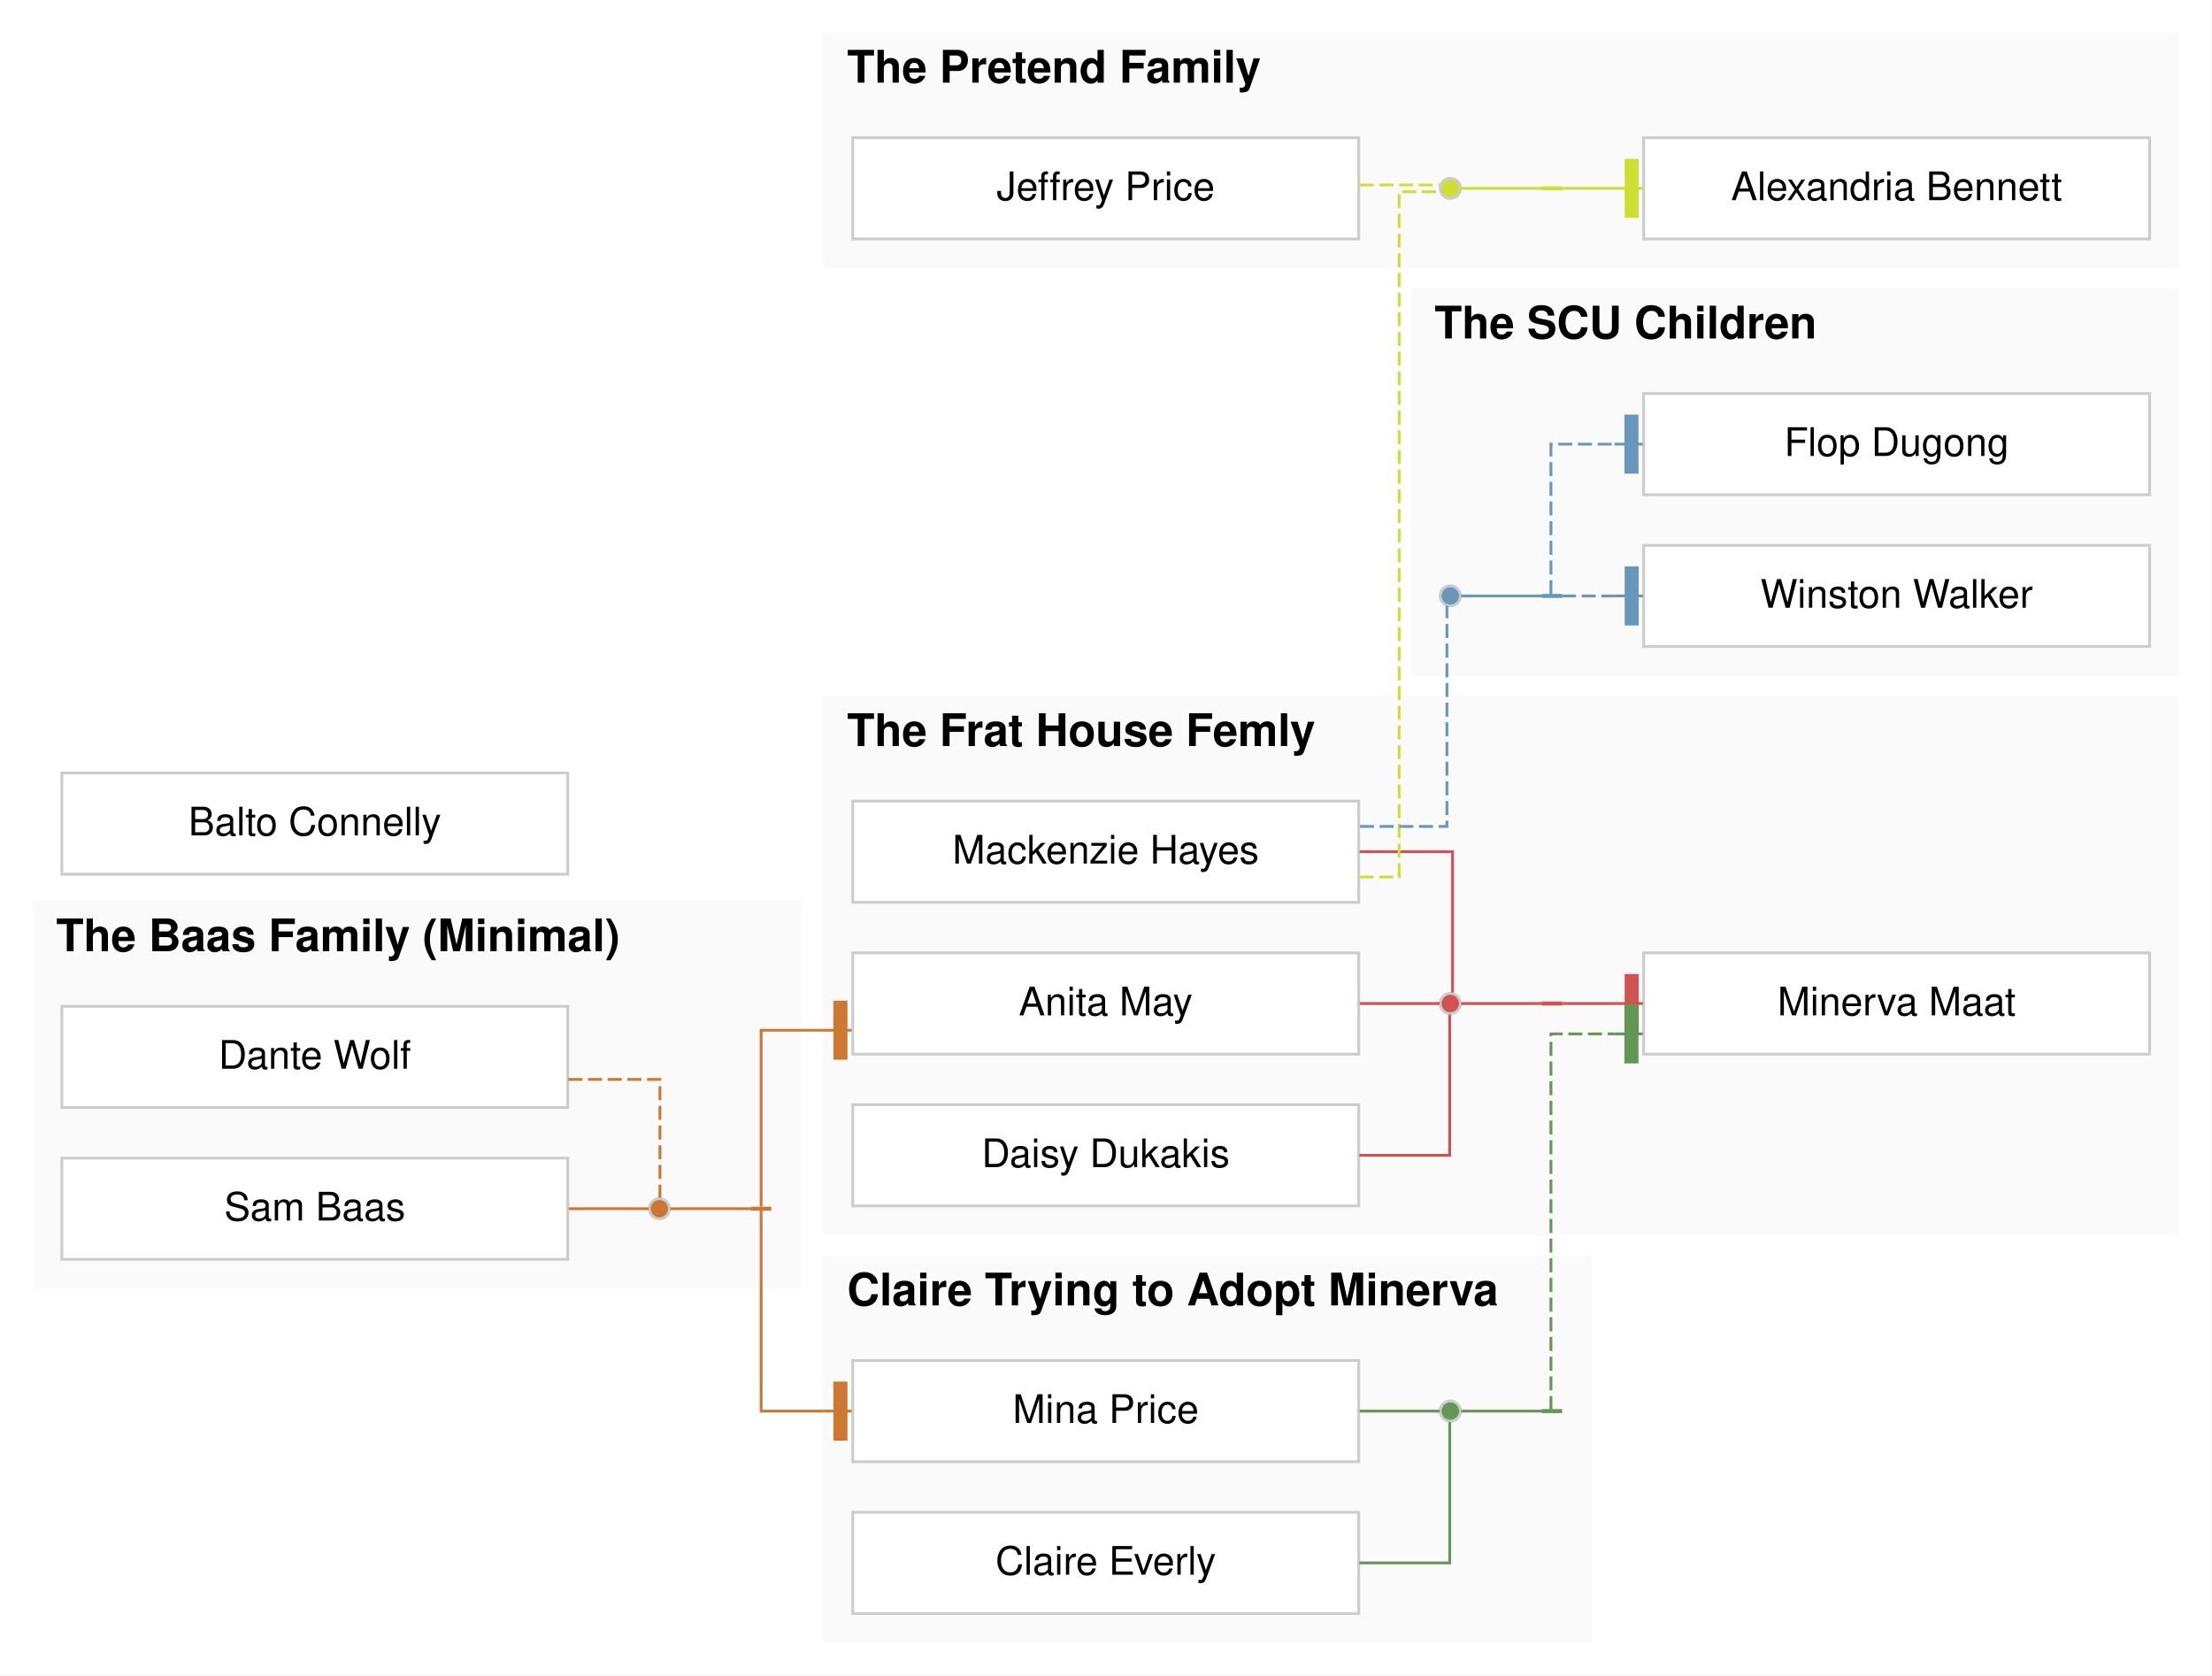
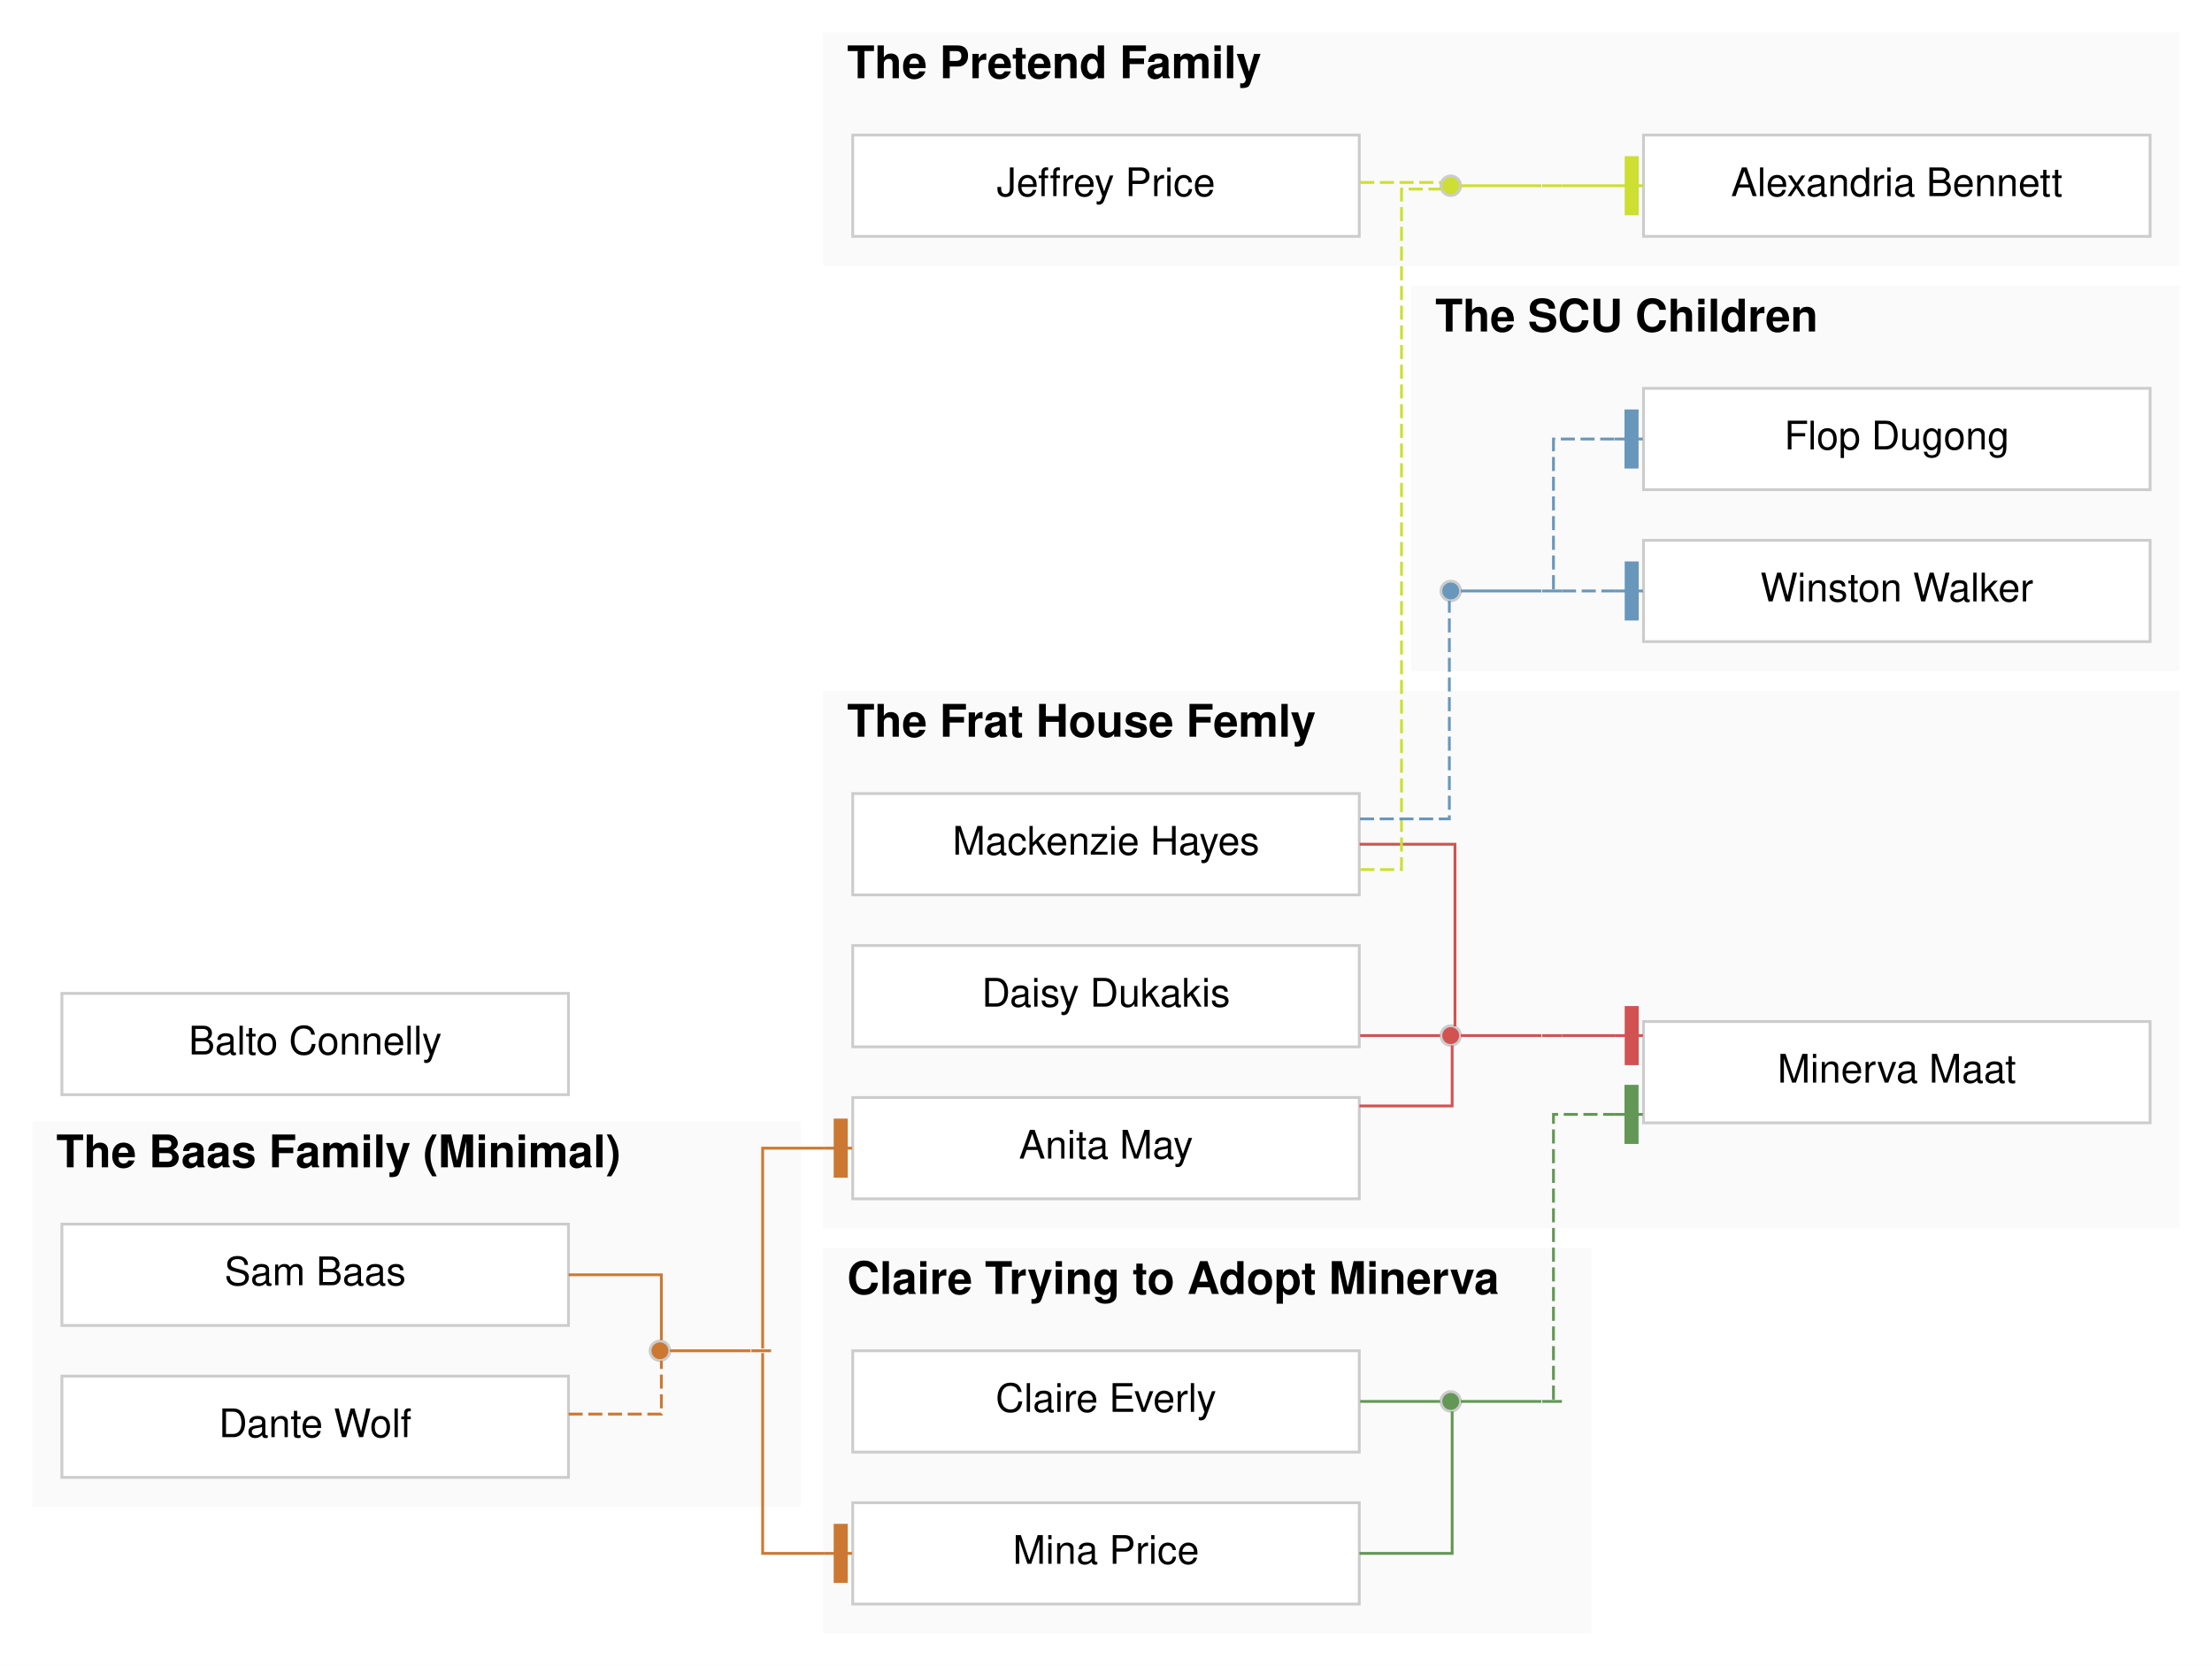
- <svg xmlns="http://www.w3.org/2000/svg" xmlns:xlink="http://www.w3.org/1999/xlink" width="787pt" height="596pt" viewBox="0.00 0.00 787.00 596.00">
-   <g id="graph0" class="graph" transform="scale(1 1) rotate(0) translate(4 592)">
-     <polygon fill="white" stroke="none" points="-4,4 -4,-592 782.8,-592 782.8,4 -4,4" />
+ <svg xmlns="http://www.w3.org/2000/svg" width="786pt" height="592pt" viewBox="0.00 0.00 786.00 592.00">
+   <g id="graph0" class="graph" transform="scale(1 1) rotate(0) translate(4 588)">
+     <polygon fill="white" stroke="transparent" points="-4,4 -4,-588 782,-588 782,4 -4,4" />
    <g id="clust1" class="cluster">
-       <polygon fill="#fafafa" stroke="#fafafa" points="289.4,-153 289.4,-344 770.8,-344 770.8,-153 289.4,-153" />
-       <text xml:space="preserve" text-anchor="start" x="297.4" y="-326.6" font-family="Helvetica, Arial, sans-serif" font-weight="bold" font-size="16.00">The Frat House Femly</text>
+       <polygon fill="#fafafa" stroke="#fafafa" points="289,-152 289,-342 770,-342 770,-152 289,-152" />
+       <text text-anchor="start" x="297" y="-326.2" font-family="Helvetica, Arial, sans-serif" font-weight="bold" font-size="16.00">The Frat House Femly</text>
    </g>
    <g id="clust4" class="cluster">
-       <polygon fill="#fafafa" stroke="#fafafa" points="289.4,-497 289.4,-580 770.8,-580 770.8,-497 289.4,-497" />
-       <text xml:space="preserve" text-anchor="start" x="297.4" y="-562.6" font-family="Helvetica, Arial, sans-serif" font-weight="bold" font-size="16.00">The Pretend Family</text>
+       <polygon fill="#fafafa" stroke="#fafafa" points="289,-494 289,-576 770,-576 770,-494 289,-494" />
+       <text text-anchor="start" x="297" y="-560.2" font-family="Helvetica, Arial, sans-serif" font-weight="bold" font-size="16.00">The Pretend Family</text>
    </g>
    <g id="clust7" class="cluster">
-       <polygon fill="#fafafa" stroke="#fafafa" points="289.4,-8 289.4,-145 561.8,-145 561.8,-8 289.4,-8" />
-       <text xml:space="preserve" text-anchor="start" x="297.4" y="-127.6" font-family="Helvetica, Arial, sans-serif" font-weight="bold" font-size="16.00">Claire Trying to Adopt Minerva</text>
+       <polygon fill="#fafafa" stroke="#fafafa" points="289,-8 289,-144 561,-144 561,-8 289,-8" />
+       <text text-anchor="start" x="297" y="-128.2" font-family="Helvetica, Arial, sans-serif" font-weight="bold" font-size="16.00">Claire Trying to Adopt Minerva</text>
    </g>
    <g id="clust10" class="cluster">
-       <polygon fill="#fafafa" stroke="#fafafa" points="8,-134 8,-271 280.4,-271 280.4,-134 8,-134" />
-       <text xml:space="preserve" text-anchor="start" x="16" y="-253.6" font-family="Helvetica, Arial, sans-serif" font-weight="bold" font-size="16.00">The Baas Family (Minimal)</text>
+       <polygon fill="#fafafa" stroke="#fafafa" points="8,-53 8,-189 280,-189 280,-53 8,-53" />
+       <text text-anchor="start" x="16" y="-173.2" font-family="Helvetica, Arial, sans-serif" font-weight="bold" font-size="16.00">The Baas Family (Minimal)</text>
    </g>
    <g id="clust14" class="cluster">
-       <polygon fill="#fafafa" stroke="#fafafa" points="498.4,-352 498.4,-489 770.8,-489 770.8,-352 498.4,-352" />
-       <text xml:space="preserve" text-anchor="start" x="506.4" y="-471.6" font-family="Helvetica, Arial, sans-serif" font-weight="bold" font-size="16.00">The SCU Children</text>
+       <polygon fill="#fafafa" stroke="#fafafa" points="498,-350 498,-486 770,-486 770,-350 498,-350" />
+       <text text-anchor="start" x="506" y="-470.2" font-family="Helvetica, Arial, sans-serif" font-weight="bold" font-size="16.00">The SCU Children</text>
    </g>
    <g id="node1" class="node">
-       <ellipse fill="#d25252" stroke="#cccccc" cx="512" cy="-235" rx="3.6" ry="3.6" />
+       <ellipse fill="#d25252" stroke="#cccccc" cx="511.5" cy="-220" rx="3.5" ry="3.5" />
    </g>
    <g id="node5" class="node">
-       <polygon fill="#d25252" stroke="#cccccc" stroke-width="0" points="551.8,-235.72 544.6,-235.72 544.6,-234.28 551.8,-234.28 551.8,-235.72" />
+       <polygon fill="#d25252" stroke="#cccccc" stroke-width="0" points="551,-220.5 544,-220.5 544,-219.5 551,-219.5 551,-220.5" />
    </g>
    <g id="edge4" class="edge">
-       <path fill="none" stroke="#d25252" d="M515.87,-235C523.02,-235 538.17,-235 544.88,-235" />
+       <path fill="none" stroke="#d25252" d="M515.08,-220C521.91,-220 536.73,-220 543.72,-220" />
    </g>
    <g id="node2" class="node">
-       <g id="a_node2">
-         <a xlink:title="undefined &#10;&#10;">
-           <polygon fill="white" stroke="#cccccc" points="479.4,-307 299.4,-307 299.4,-271 479.4,-271 479.4,-307" />
-           <text xml:space="preserve" text-anchor="middle" x="389.4" y="-284.8" font-family="Helvetica, Arial, sans-serif" font-size="14.00">Mackenzie Hayes</text>
-         </a>
-       </g>
+       <polygon fill="white" stroke="#cccccc" points="479,-306 299,-306 299,-270 479,-270 479,-306" />
+       <text text-anchor="middle" x="389" y="-284.3" font-family="Helvetica, Arial, sans-serif" font-size="14.00">Mackenzie Hayes</text>
    </g>
    <g id="edge1" class="edge">
-       <path fill="none" stroke="#d25252" d="M479.73,-289C498.55,-289 512.8,-289 512.8,-289 512.8,-289 512.8,-251.27 512.8,-238.88" />
+       <path fill="none" stroke="#d25252" d="M479.12,-288C498.35,-288 513,-288 513,-288 513,-288 513,-236.86 513,-223.28" />
    </g>
    <g id="node7" class="node">
-       <ellipse fill="#ccdf32" stroke="#cccccc" cx="512" cy="-525" rx="3.6" ry="3.6" />
+       <ellipse fill="#ccdf32" stroke="#cccccc" cx="511.5" cy="-522" rx="3.5" ry="3.5" />
    </g>
    <g id="edge6" class="edge">
-       <path fill="none" stroke="#ccdf32" stroke-dasharray="5,2" d="M479.72,-280C488.25,-280 493.8,-280 493.8,-280 493.8,-280 493.8,-523.8 493.8,-523.8 493.8,-523.8 502.8,-523.8 508.14,-523.8" />
+       <path fill="none" stroke="#ccdf32" stroke-dasharray="5,2" d="M479.4,-279C488.23,-279 494,-279 494,-279 494,-279 494,-520.83 494,-520.83 494,-520.83 503.04,-520.83 508.13,-520.83" />
    </g>
    <g id="node19" class="node">
-       <ellipse fill="#6897bb" stroke="#cccccc" cx="512" cy="-380" rx="3.6" ry="3.6" />
+       <ellipse fill="#6897bb" stroke="#cccccc" cx="511.5" cy="-378" rx="3.5" ry="3.5" />
    </g>
    <g id="edge19" class="edge">
-       <path fill="none" stroke="#6897bb" stroke-dasharray="5,2" d="M479.85,-298C497.57,-298 510.8,-298 510.8,-298 510.8,-298 510.8,-360.78 510.8,-376.48" />
+       <path fill="none" stroke="#6897bb" stroke-dasharray="5,2" d="M479.26,-297C497.39,-297 511,-297 511,-297 511,-297 511,-359.02 511,-374.52" />
    </g>
    <g id="node3" class="node">
-       <polygon fill="white" stroke="#cccccc" points="479.4,-199 299.4,-199 299.4,-163 479.4,-163 479.4,-199" />
-       <text xml:space="preserve" text-anchor="middle" x="389.4" y="-176.8" font-family="Helvetica, Arial, sans-serif" font-size="14.00">Daisy Dukakis</text>
+       <polygon fill="white" stroke="#cccccc" points="479,-252 299,-252 299,-216 479,-216 479,-252" />
+       <text text-anchor="middle" x="389" y="-230.3" font-family="Helvetica, Arial, sans-serif" font-size="14.00">Daisy Dukakis</text>
    </g>
    <g id="edge2" class="edge">
-       <path fill="none" stroke="#d25252" d="M479.64,-181C497.99,-181 511.8,-181 511.8,-181 511.8,-181 511.8,-218.73 511.8,-231.12" />
+       <path fill="none" stroke="#d25252" d="M479.31,-220C491.94,-220 502.42,-220 507.73,-220" />
    </g>
    <g id="node4" class="node">
-       <polygon fill="white" stroke="#cccccc" points="479.4,-253 299.4,-253 299.4,-217 479.4,-217 479.4,-253" />
-       <text xml:space="preserve" text-anchor="middle" x="389.4" y="-230.8" font-family="Helvetica, Arial, sans-serif" font-size="14.00">Anita May</text>
+       <polygon fill="white" stroke="#cccccc" points="479,-198 299,-198 299,-162 479,-162 479,-198" />
+       <text text-anchor="middle" x="389" y="-176.3" font-family="Helvetica, Arial, sans-serif" font-size="14.00">Anita May</text>
    </g>
    <g id="edge3" class="edge">
-       <path fill="none" stroke="#d25252" d="M479.79,-235C492.42,-235 502.91,-235 508.23,-235" />
+       <path fill="none" stroke="#d25252" d="M479.04,-195C497.79,-195 512,-195 512,-195 512,-195 512,-209.65 512,-216.52" />
    </g>
    <g id="node6" class="node">
-       <g id="a_node6">
-         <a xlink:title="undefined &#10;&#10;">
-           <polygon fill="white" stroke="#cccccc" points="760.8,-253 580.8,-253 580.8,-217 760.8,-217 760.8,-253" />
-           <text xml:space="preserve" text-anchor="middle" x="670.8" y="-230.8" font-family="Helvetica, Arial, sans-serif" font-size="14.00">Minerva Maat</text>
-         </a>
-       </g>
+       <polygon fill="white" stroke="#cccccc" points="760,-225 580,-225 580,-189 760,-189 760,-225" />
+       <text text-anchor="middle" x="670" y="-203.3" font-family="Helvetica, Arial, sans-serif" font-size="14.00">Minerva Maat</text>
    </g>
    <g id="edge5" class="edge">
-       <path fill="none" stroke="#d25252" d="M551.74,-235C551.74,-235 570.54,-235 570.54,-235" />
-       <polygon fill="#d25252" stroke="#d25252" points="578.54,-225 578.54,-245 574.54,-245 574.54,-225 578.54,-225" />
-       <polyline fill="none" stroke="#d25252" points="580.54,-235 570.54,-235" />
+       <path fill="none" stroke="#d25252" d="M551.03,-220C551.03,-220 569.81,-220 569.81,-220" />
+       <polygon fill="#d25252" stroke="#d25252" points="577.81,-210 577.81,-230 573.81,-230 573.81,-210 577.81,-210" />
+       <polyline fill="none" stroke="#d25252" points="579.81,-220 569.81,-220 " />
    </g>
    <g id="node9" class="node">
-       <polygon fill="#ccdf32" stroke="#cccccc" stroke-width="0" points="551.8,-525.72 544.6,-525.72 544.6,-524.28 551.8,-524.28 551.8,-525.72" />
+       <polygon fill="#ccdf32" stroke="#cccccc" stroke-width="0" points="551,-522.5 544,-522.5 544,-521.5 551,-521.5 551,-522.5" />
    </g>
    <g id="edge8" class="edge">
-       <path fill="none" stroke="#ccdf32" d="M515.87,-525C523.02,-525 538.17,-525 544.88,-525" />
+       <path fill="none" stroke="#ccdf32" d="M515.08,-522C521.91,-522 536.73,-522 543.72,-522" />
    </g>
    <g id="node8" class="node">
-       <g id="a_node8">
-         <a xlink:title="undefined &#10;&#10;">
-           <polygon fill="white" stroke="#cccccc" points="479.4,-543 299.4,-543 299.4,-507 479.4,-507 479.4,-543" />
-           <text xml:space="preserve" text-anchor="middle" x="389.4" y="-520.8" font-family="Helvetica, Arial, sans-serif" font-size="14.00">Jeffrey Price</text>
-         </a>
-       </g>
+       <polygon fill="white" stroke="#cccccc" points="479,-540 299,-540 299,-504 479,-504 479,-540" />
+       <text text-anchor="middle" x="389" y="-518.3" font-family="Helvetica, Arial, sans-serif" font-size="14.00">Jeffrey Price</text>
    </g>
    <g id="edge7" class="edge">
-       <path fill="none" stroke="#ccdf32" stroke-dasharray="5,2" d="M479.79,-526.2C492.42,-526.2 502.91,-526.2 508.23,-526.2" />
+       <path fill="none" stroke="#ccdf32" stroke-dasharray="5,2" d="M479.31,-523.17C492.22,-523.17 502.89,-523.17 508.09,-523.17" />
    </g>
    <g id="node10" class="node">
-       <g id="a_node10">
-         <a xlink:title="undefined &#10;&#10;">
-           <polygon fill="white" stroke="#cccccc" points="760.8,-543 580.8,-543 580.8,-507 760.8,-507 760.8,-543" />
-           <text xml:space="preserve" text-anchor="middle" x="670.8" y="-520.8" font-family="Helvetica, Arial, sans-serif" font-size="14.00">Alexandria Bennett</text>
-         </a>
-       </g>
+       <polygon fill="white" stroke="#cccccc" points="760,-540 580,-540 580,-504 760,-504 760,-540" />
+       <text text-anchor="middle" x="670" y="-518.3" font-family="Helvetica, Arial, sans-serif" font-size="14.00">Alexandria Bennett</text>
    </g>
    <g id="edge9" class="edge">
-       <path fill="none" stroke="#ccdf32" d="M551.74,-525C551.74,-525 570.54,-525 570.54,-525" />
-       <polygon fill="#ccdf32" stroke="#ccdf32" points="578.54,-515 578.54,-535 574.54,-535 574.54,-515 578.54,-515" />
-       <polyline fill="none" stroke="#ccdf32" points="580.54,-525 570.54,-525" />
+       <path fill="none" stroke="#ccdf32" d="M551.03,-522C551.03,-522 569.81,-522 569.81,-522" />
+       <polygon fill="#ccdf32" stroke="#ccdf32" points="577.81,-512 577.81,-532 573.81,-532 573.81,-512 577.81,-512" />
+       <polyline fill="none" stroke="#ccdf32" points="579.81,-522 569.81,-522 " />
    </g>
    <g id="node11" class="node">
-       <ellipse fill="#629755" stroke="#cccccc" cx="512" cy="-90" rx="3.6" ry="3.6" />
+       <ellipse fill="#629755" stroke="#cccccc" cx="511.5" cy="-90" rx="3.5" ry="3.5" />
    </g>
    <g id="node14" class="node">
-       <polygon fill="#629755" stroke="#cccccc" stroke-width="0" points="551.8,-90.72 544.6,-90.72 544.6,-89.28 551.8,-89.28 551.8,-90.72" />
+       <polygon fill="#629755" stroke="#cccccc" stroke-width="0" points="551,-90.5 544,-90.5 544,-89.5 551,-89.5 551,-90.5" />
    </g>
    <g id="edge12" class="edge">
-       <path fill="none" stroke="#629755" d="M515.87,-90C523.02,-90 538.17,-90 544.88,-90" />
+       <path fill="none" stroke="#629755" d="M515.08,-90C521.91,-90 536.73,-90 543.72,-90" />
    </g>
    <g id="node12" class="node">
-       <polygon fill="white" stroke="#cccccc" points="479.4,-54 299.4,-54 299.4,-18 479.4,-18 479.4,-54" />
-       <text xml:space="preserve" text-anchor="middle" x="389.4" y="-31.8" font-family="Helvetica, Arial, sans-serif" font-size="14.00">Claire Everly</text>
+       <polygon fill="white" stroke="#cccccc" points="479,-108 299,-108 299,-72 479,-72 479,-108" />
+       <text text-anchor="middle" x="389" y="-86.3" font-family="Helvetica, Arial, sans-serif" font-size="14.00">Claire Everly</text>
    </g>
    <g id="edge10" class="edge">
-       <path fill="none" stroke="#629755" d="M479.64,-36C497.99,-36 511.8,-36 511.8,-36 511.8,-36 511.8,-73.73 511.8,-86.12" />
+       <path fill="none" stroke="#629755" d="M479.31,-90C491.94,-90 502.42,-90 507.73,-90" />
    </g>
    <g id="node13" class="node">
-       <polygon fill="white" stroke="#cccccc" points="479.4,-108 299.4,-108 299.4,-72 479.4,-72 479.4,-108" />
-       <text xml:space="preserve" text-anchor="middle" x="389.4" y="-85.8" font-family="Helvetica, Arial, sans-serif" font-size="14.00">Mina Price</text>
+       <polygon fill="white" stroke="#cccccc" points="479,-54 299,-54 299,-18 479,-18 479,-54" />
+       <text text-anchor="middle" x="389" y="-32.3" font-family="Helvetica, Arial, sans-serif" font-size="14.00">Mina Price</text>
    </g>
    <g id="edge11" class="edge">
-       <path fill="none" stroke="#629755" d="M479.79,-90C492.42,-90 502.91,-90 508.23,-90" />
+       <path fill="none" stroke="#629755" d="M479.04,-36C497.79,-36 512,-36 512,-36 512,-36 512,-74.44 512,-86.46" />
    </g>
    <g id="edge13" class="edge">
-       <path fill="none" stroke="#629755" stroke-dasharray="5,2" d="M547.8,-90.38C547.8,-98.26 547.8,-224.2 547.8,-224.2 547.8,-224.2 570.44,-224.2 570.44,-224.2" />
-       <polygon fill="#629755" stroke="#629755" points="578.44,-214.2 578.44,-234.2 574.44,-234.2 574.44,-214.2 578.44,-214.2" />
-       <polyline fill="none" stroke="#629755" points="580.44,-224.2 570.44,-224.2" />
+       <path fill="none" stroke="#629755" stroke-dasharray="5,2" d="M548,-90.65C548,-99.34 548,-192 548,-192 548,-192 569.74,-192 569.74,-192" />
+       <polygon fill="#629755" stroke="#629755" points="577.74,-182 577.74,-202 573.74,-202 573.74,-182 577.74,-182" />
+       <polyline fill="none" stroke="#629755" points="579.74,-192 569.74,-192 " />
    </g>
    <g id="node15" class="node">
-       <ellipse fill="#cc7832" stroke="#cccccc" cx="230.6" cy="-162" rx="3.6" ry="3.6" />
+       <ellipse fill="#cc7832" stroke="#cccccc" cx="230.5" cy="-108" rx="3.5" ry="3.5" />
    </g>
    <g id="node18" class="node">
-       <polygon fill="#cc7832" stroke="#cccccc" stroke-width="0" points="270.4,-162.72 263.2,-162.72 263.2,-161.28 270.4,-161.28 270.4,-162.72" />
+       <polygon fill="#cc7832" stroke="#cccccc" stroke-width="0" points="270,-108.5 263,-108.5 263,-107.5 270,-107.5 270,-108.5" />
    </g>
    <g id="edge16" class="edge">
-       <path fill="none" stroke="#cc7832" d="M234.47,-162C241.62,-162 256.77,-162 263.48,-162" />
+       <path fill="none" stroke="#cc7832" d="M234.08,-108C240.91,-108 255.73,-108 262.72,-108" />
    </g>
    <g id="node16" class="node">
-       <polygon fill="white" stroke="#cccccc" points="198,-180 18,-180 18,-144 198,-144 198,-180" />
-       <text xml:space="preserve" text-anchor="middle" x="108" y="-157.8" font-family="Helvetica, Arial, sans-serif" font-size="14.00">Sam Baas</text>
+       <polygon fill="white" stroke="#cccccc" points="198,-153 18,-153 18,-117 198,-117 198,-153" />
+       <text text-anchor="middle" x="108" y="-131.3" font-family="Helvetica, Arial, sans-serif" font-size="14.00">Sam Baas</text>
    </g>
    <g id="edge14" class="edge">
-       <path fill="none" stroke="#cc7832" d="M198.39,-162C211.02,-162 221.51,-162 226.83,-162" />
+       <path fill="none" stroke="#cc7832" d="M198.04,-135C216.79,-135 231,-135 231,-135 231,-135 231,-119.17 231,-111.75" />
    </g>
    <g id="node17" class="node">
-       <polygon fill="white" stroke="#cccccc" points="198,-234 18,-234 18,-198 198,-198 198,-234" />
-       <text xml:space="preserve" text-anchor="middle" x="108" y="-211.8" font-family="Helvetica, Arial, sans-serif" font-size="14.00">Dante Wolf</text>
+       <polygon fill="white" stroke="#cccccc" points="198,-99 18,-99 18,-63 198,-63 198,-99" />
+       <text text-anchor="middle" x="108" y="-77.3" font-family="Helvetica, Arial, sans-serif" font-size="14.00">Dante Wolf</text>
    </g>
    <g id="edge15" class="edge">
-       <path fill="none" stroke="#cc7832" stroke-dasharray="5,2" d="M198.21,-208C216.78,-208 230.8,-208 230.8,-208 230.8,-208 230.8,-177.05 230.8,-165.92" />
+       <path fill="none" stroke="#cc7832" stroke-dasharray="5,2" d="M198.04,-85.5C216.79,-85.5 231,-85.5 231,-85.5 231,-85.5 231,-98.16 231,-104.48" />
    </g>
    <g id="edge17" class="edge">
-       <path fill="none" stroke="#cc7832" d="M266.8,-162.71C266.8,-169.69 266.8,-225.5 266.8,-225.5 266.8,-225.5 289.01,-225.5 289.01,-225.5" />
-       <polygon fill="#cc7832" stroke="#cc7832" points="297.01,-215.5 297.01,-235.5 293.01,-235.5 293.01,-215.5 297.01,-215.5" />
-       <polyline fill="none" stroke="#cc7832" points="299.01,-225.5 289.01,-225.5" />
+       <path fill="none" stroke="#cc7832" d="M267,-108.81C267,-116.72 267,-180 267,-180 267,-180 288.74,-180 288.74,-180" />
+       <polygon fill="#cc7832" stroke="#cc7832" points="296.74,-170 296.74,-190 292.74,-190 292.74,-170 296.74,-170" />
+       <polyline fill="none" stroke="#cc7832" points="298.74,-180 288.74,-180 " />
    </g>
    <g id="edge18" class="edge">
-       <path fill="none" stroke="#cc7832" d="M266.8,-161.54C266.8,-155.41 266.8,-90 266.8,-90 266.8,-90 289.01,-90 289.01,-90" />
-       <polygon fill="#cc7832" stroke="#cc7832" points="297.01,-80 297.01,-100 293.01,-100 293.01,-80 297.01,-80" />
-       <polyline fill="none" stroke="#cc7832" points="299.01,-90 289.01,-90" />
+       <path fill="none" stroke="#cc7832" d="M267,-107.19C267,-99.28 267,-36 267,-36 267,-36 288.74,-36 288.74,-36" />
+       <polygon fill="#cc7832" stroke="#cc7832" points="296.74,-26 296.74,-46 292.74,-46 292.74,-26 296.74,-26" />
+       <polyline fill="none" stroke="#cc7832" points="298.74,-36 288.74,-36 " />
    </g>
    <g id="node20" class="node">
-       <polygon fill="#6897bb" stroke="#cccccc" stroke-width="0" points="551.8,-380.72 544.6,-380.72 544.6,-379.28 551.8,-379.28 551.8,-380.72" />
+       <polygon fill="#6897bb" stroke="#cccccc" stroke-width="0" points="551,-378.5 544,-378.5 544,-377.5 551,-377.5 551,-378.5" />
    </g>
    <g id="edge20" class="edge">
-       <path fill="none" stroke="#6897bb" d="M515.87,-380C523.02,-380 538.17,-380 544.88,-380" />
+       <path fill="none" stroke="#6897bb" d="M515.08,-378C521.91,-378 536.73,-378 543.72,-378" />
    </g>
    <g id="node21" class="node">
-       <polygon fill="white" stroke="#cccccc" points="760.8,-398 580.8,-398 580.8,-362 760.8,-362 760.8,-398" />
-       <text xml:space="preserve" text-anchor="middle" x="670.8" y="-375.8" font-family="Helvetica, Arial, sans-serif" font-size="14.00">Winston Walker</text>
+       <polygon fill="white" stroke="#cccccc" points="760,-396 580,-396 580,-360 760,-360 760,-396" />
+       <text text-anchor="middle" x="670" y="-374.3" font-family="Helvetica, Arial, sans-serif" font-size="14.00">Winston Walker</text>
    </g>
    <g id="edge21" class="edge">
-       <path fill="none" stroke="#6897bb" stroke-dasharray="5,2" d="M551.74,-380C551.74,-380 570.54,-380 570.54,-380" />
-       <polygon fill="#6897bb" stroke="#6897bb" points="578.54,-370 578.54,-390 574.54,-390 574.54,-370 578.54,-370" />
-       <polyline fill="none" stroke="#6897bb" points="580.54,-380 570.54,-380" />
+       <path fill="none" stroke="#6897bb" stroke-dasharray="5,2" d="M551.03,-378C551.03,-378 569.81,-378 569.81,-378" />
+       <polygon fill="#6897bb" stroke="#6897bb" points="577.81,-368 577.81,-388 573.81,-388 573.81,-368 577.81,-368" />
+       <polyline fill="none" stroke="#6897bb" points="579.81,-378 569.81,-378 " />
    </g>
    <g id="node22" class="node">
-       <polygon fill="white" stroke="#cccccc" points="760.8,-452 580.8,-452 580.8,-416 760.8,-416 760.8,-452" />
-       <text xml:space="preserve" text-anchor="middle" x="670.8" y="-429.8" font-family="Helvetica, Arial, sans-serif" font-size="14.00">Flop Dugong</text>
+       <polygon fill="white" stroke="#cccccc" points="760,-450 580,-450 580,-414 760,-414 760,-450" />
+       <text text-anchor="middle" x="670" y="-428.3" font-family="Helvetica, Arial, sans-serif" font-size="14.00">Flop Dugong</text>
    </g>
    <g id="edge22" class="edge">
-       <path fill="none" stroke="#6897bb" stroke-dasharray="5,2" d="M547.8,-380.61C547.8,-386.54 547.8,-434 547.8,-434 547.8,-434 570.44,-434 570.44,-434" />
-       <polygon fill="#6897bb" stroke="#6897bb" points="578.44,-424 578.44,-444 574.44,-444 574.44,-424 578.44,-424" />
-       <polyline fill="none" stroke="#6897bb" points="580.44,-434 570.44,-434" />
+       <path fill="none" stroke="#6897bb" stroke-dasharray="5,2" d="M548,-378.61C548,-384.54 548,-432 548,-432 548,-432 569.74,-432 569.74,-432" />
+       <polygon fill="#6897bb" stroke="#6897bb" points="577.74,-422 577.74,-442 573.74,-442 573.74,-422 577.74,-422" />
+       <polyline fill="none" stroke="#6897bb" points="579.74,-432 569.74,-432 " />
    </g>
    <g id="node23" class="node">
-       <g id="a_node23">
-         <a xlink:title="undefined &#10;&#10;">
-           <polygon fill="white" stroke="#cccccc" points="198,-317 18,-317 18,-281 198,-281 198,-317" />
-           <text xml:space="preserve" text-anchor="middle" x="108" y="-294.8" font-family="Helvetica, Arial, sans-serif" font-size="14.00">Balto Connelly</text>
-         </a>
-       </g>
+       <polygon fill="white" stroke="#cccccc" points="198,-235 18,-235 18,-199 198,-199 198,-235" />
+       <text text-anchor="middle" x="108" y="-213.3" font-family="Helvetica, Arial, sans-serif" font-size="14.00">Balto Connelly</text>
    </g>
  </g>
</svg>
